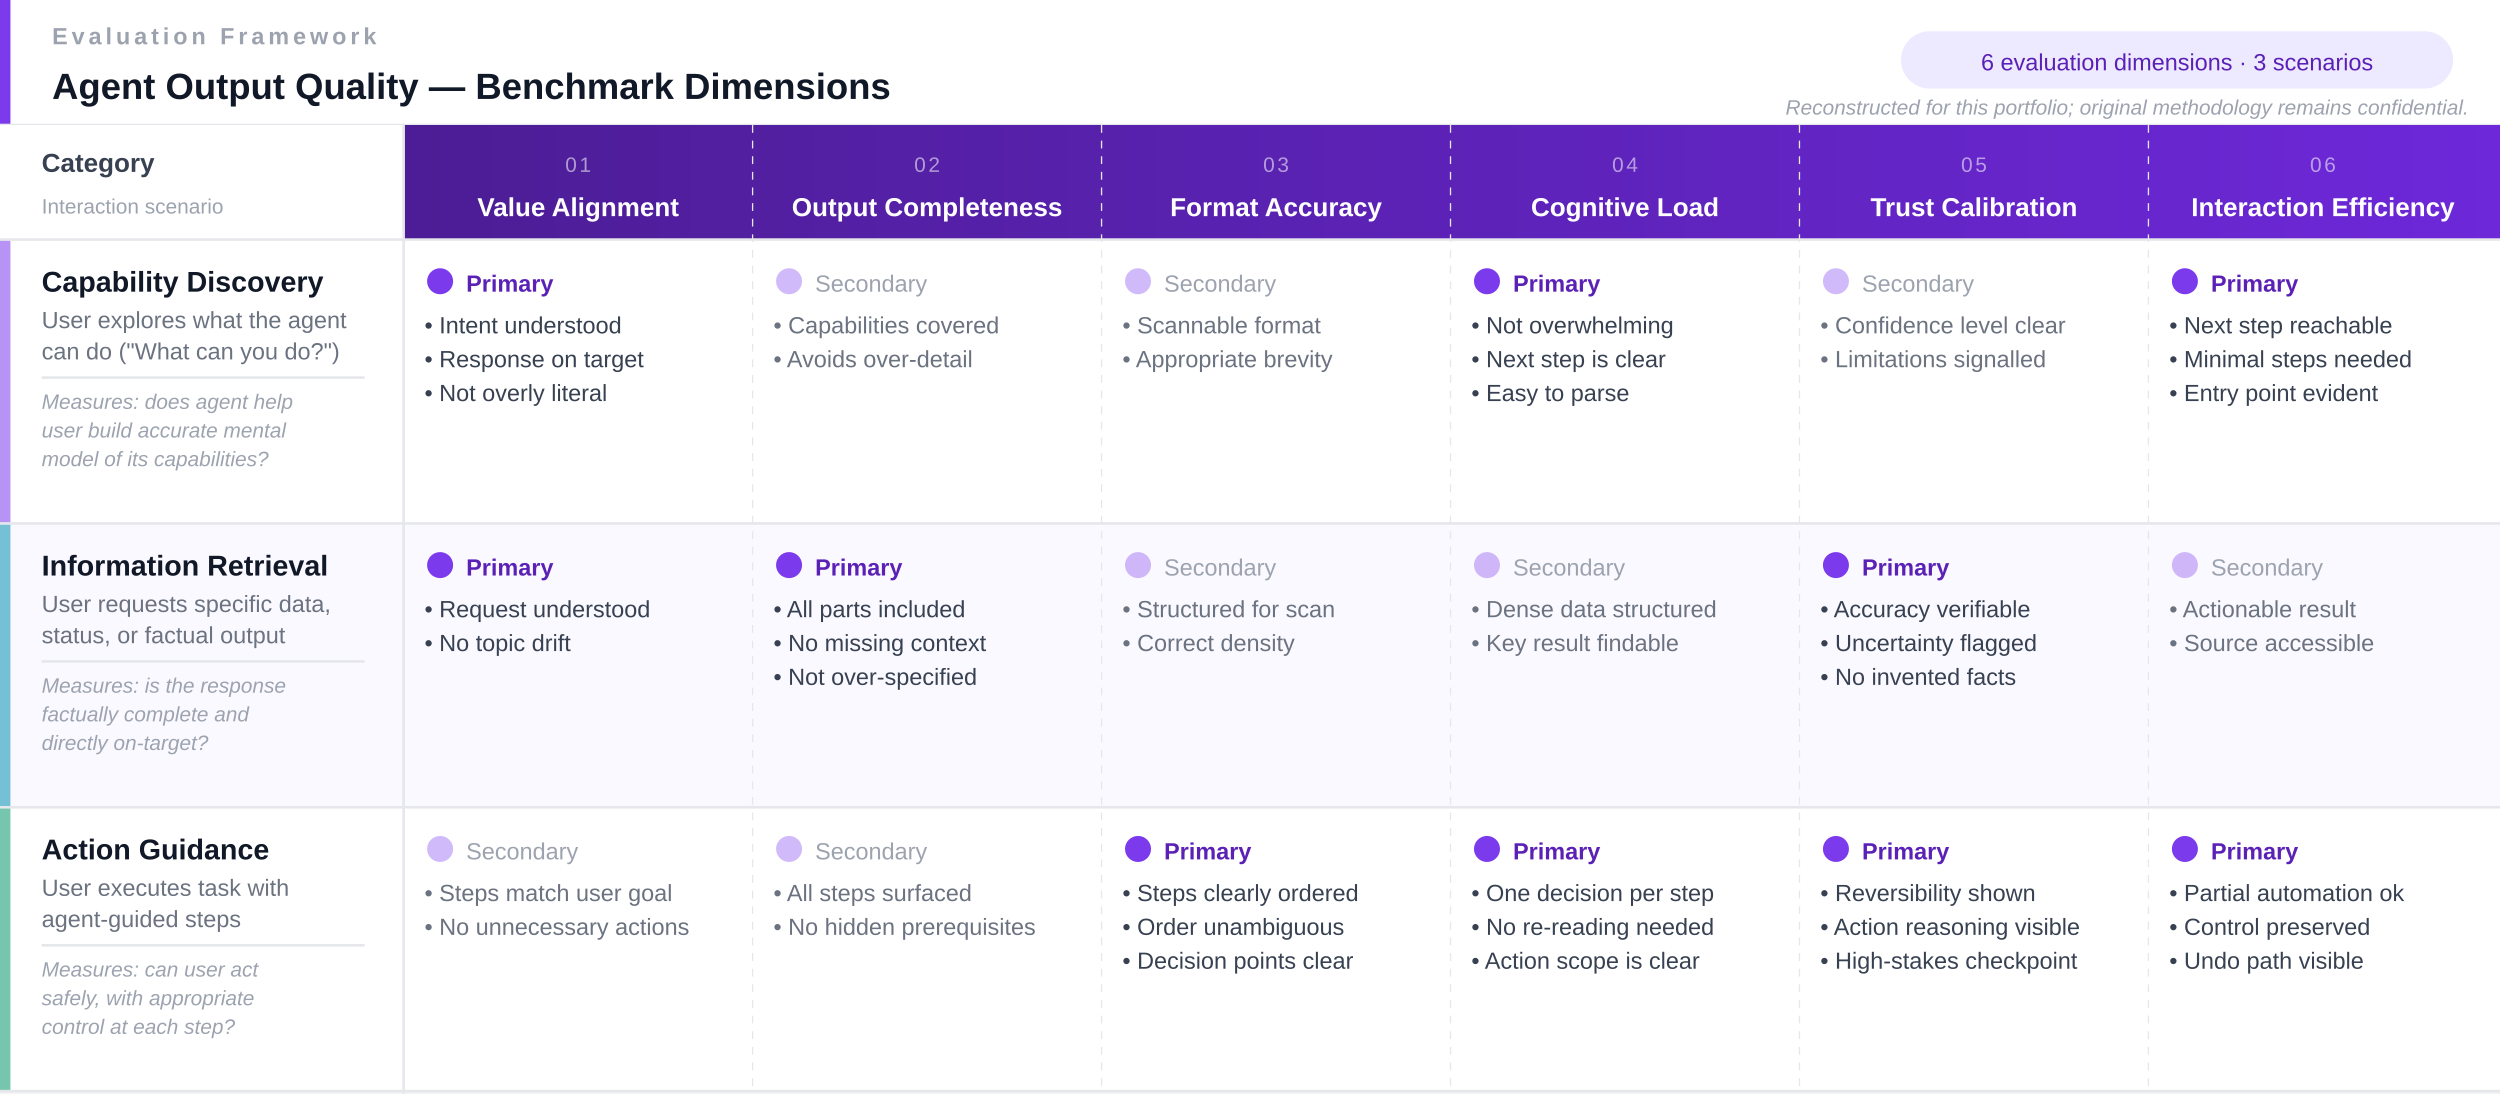
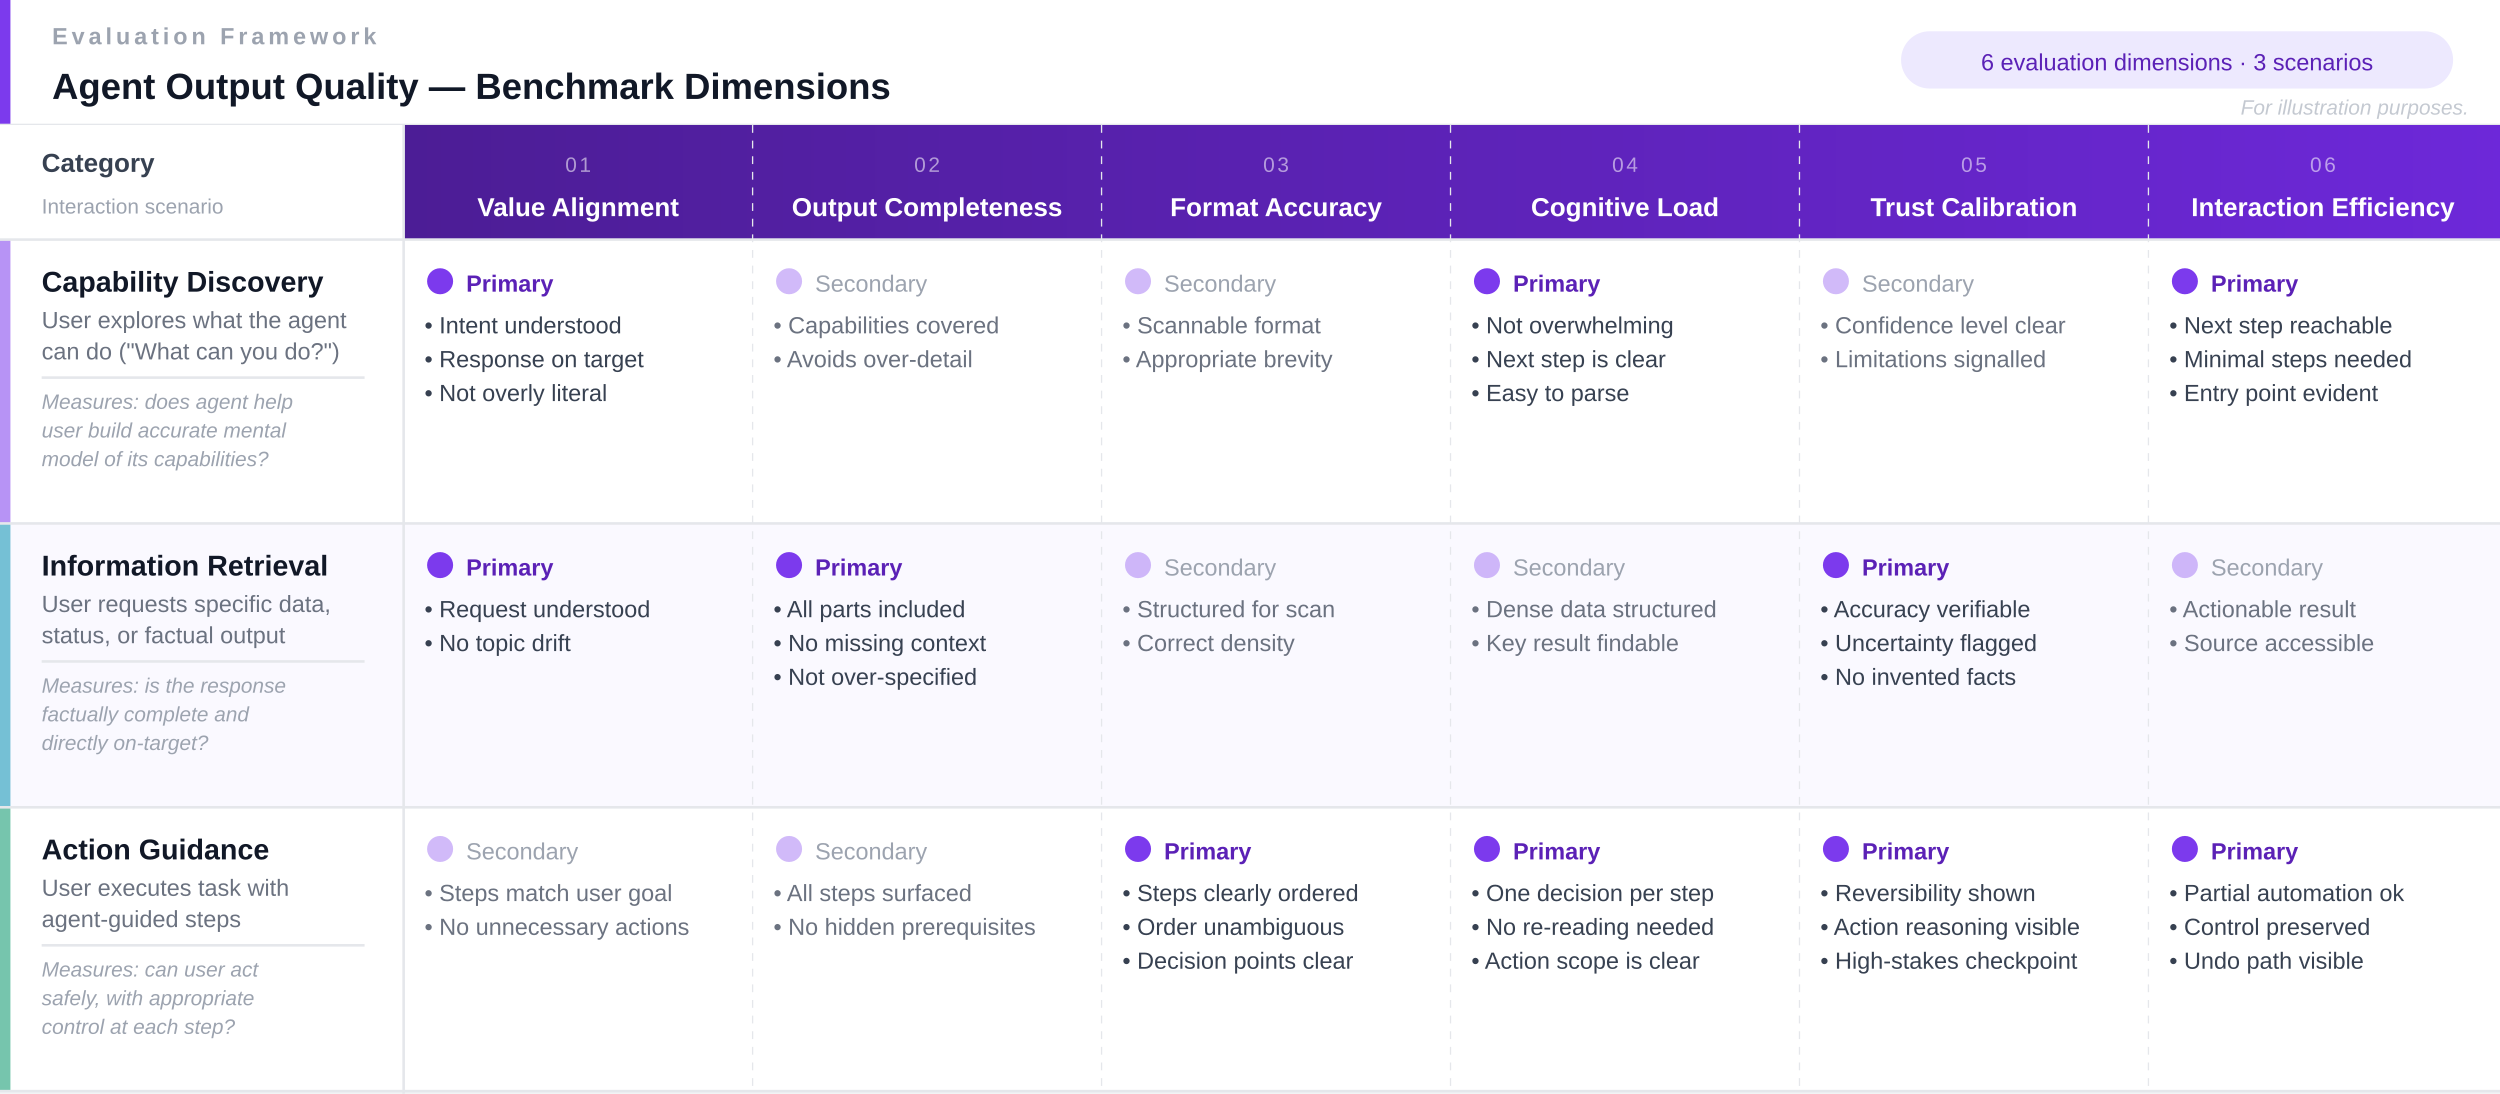
<svg xmlns="http://www.w3.org/2000/svg" viewBox="0 0 960 420" width="960" height="420">
  <defs>
    <linearGradient id="purpHdr" x1="0" y1="0" x2="1" y2="0">
      <stop offset="0%" stop-color="#4c1d95" />
      <stop offset="100%" stop-color="#6d28d9" />
    </linearGradient>
  </defs>
  <rect width="960" height="420" fill="#f3f4f6" />
  <rect x="0" y="0" width="960" height="48" fill="white" />
  <rect x="0" y="0" width="4" height="48" fill="#7c3aed" />
  <line x1="0" y1="48" x2="960" y2="48" stroke="#e5e7eb" stroke-width="1" />
  <text x="20" y="17" font-family="Arial,Helvetica,sans-serif" font-size="9" font-weight="600" fill="#9ca3af" letter-spacing="1.5">Evaluation Framework</text>
  <text x="20" y="38" font-family="Arial,Helvetica,sans-serif" font-size="14" font-weight="700" fill="#111827">Agent Output Quality — Benchmark Dimensions</text>
  <rect x="730" y="12" width="212" height="22" rx="11" fill="#ede9fe" />
  <text x="836" y="27" font-family="Arial,Helvetica,sans-serif" font-size="9" fill="#5b21b6" text-anchor="middle">6 evaluation dimensions · 3 scenarios</text>
-   <text x="948" y="44" font-family="Arial,Helvetica,sans-serif" font-size="8" fill="#9ca3af" font-style="italic" text-anchor="end">Reconstructed for this portfolio; original methodology remains confidential.</text>
+   <text x="948" y="44" font-family="Arial,Helvetica,sans-serif" font-size="8" fill="#c4c9d1" font-style="italic" text-anchor="end">For illustration purposes.</text>
  <rect x="0" y="48" width="155" height="44" fill="white" />
  <text x="16" y="66" font-family="Arial,Helvetica,sans-serif" font-size="10" font-weight="700" fill="#374151">Category</text>
  <text x="16" y="82" font-family="Arial,Helvetica,sans-serif" font-size="8" fill="#9ca3af">Interaction scenario</text>
  <rect x="155" y="48" width="805" height="44" fill="url(#purpHdr)" />
  <text x="222" y="66" font-family="Arial,Helvetica,sans-serif" font-size="8" fill="rgba(255,255,255,.55)" text-anchor="middle" letter-spacing="1">01</text>
  <text x="222" y="83" font-family="Arial,Helvetica,sans-serif" font-size="10" font-weight="700" fill="white" text-anchor="middle">Value Alignment</text>
  <text x="356" y="66" font-family="Arial,Helvetica,sans-serif" font-size="8" fill="rgba(255,255,255,.55)" text-anchor="middle" letter-spacing="1">02</text>
  <text x="356" y="83" font-family="Arial,Helvetica,sans-serif" font-size="10" font-weight="700" fill="white" text-anchor="middle">Output Completeness</text>
  <text x="490" y="66" font-family="Arial,Helvetica,sans-serif" font-size="8" fill="rgba(255,255,255,.55)" text-anchor="middle" letter-spacing="1">03</text>
  <text x="490" y="83" font-family="Arial,Helvetica,sans-serif" font-size="10" font-weight="700" fill="white" text-anchor="middle">Format Accuracy</text>
  <text x="624" y="66" font-family="Arial,Helvetica,sans-serif" font-size="8" fill="rgba(255,255,255,.55)" text-anchor="middle" letter-spacing="1">04</text>
  <text x="624" y="83" font-family="Arial,Helvetica,sans-serif" font-size="10" font-weight="700" fill="white" text-anchor="middle">Cognitive Load</text>
  <text x="758" y="66" font-family="Arial,Helvetica,sans-serif" font-size="8" fill="rgba(255,255,255,.55)" text-anchor="middle" letter-spacing="1">05</text>
  <text x="758" y="83" font-family="Arial,Helvetica,sans-serif" font-size="10" font-weight="700" fill="white" text-anchor="middle">Trust Calibration</text>
  <text x="892" y="66" font-family="Arial,Helvetica,sans-serif" font-size="8" fill="rgba(255,255,255,.55)" text-anchor="middle" letter-spacing="1">06</text>
  <text x="892" y="83" font-family="Arial,Helvetica,sans-serif" font-size="10" font-weight="700" fill="white" text-anchor="middle">Interaction Efficiency</text>
  <rect x="0" y="92" width="960" height="109" fill="white" />
  <rect x="0" y="92" width="4" height="109" fill="#7c3aed" opacity=".55" />
  <text x="16" y="112" font-family="Arial,Helvetica,sans-serif" font-size="11" font-weight="700" fill="#111827">Capability Discovery</text>
  <text x="16" y="126" font-family="Arial,Helvetica,sans-serif" font-size="9" fill="#6b7280">User explores what the agent</text>
  <text x="16" y="138" font-family="Arial,Helvetica,sans-serif" font-size="9" fill="#6b7280">can do ("What can you do?")</text>
  <line x1="16" y1="145" x2="140" y2="145" stroke="#e5e7eb" stroke-width="1" />
  <text x="16" y="157" font-family="Arial,Helvetica,sans-serif" font-size="8" fill="#9ca3af" font-style="italic">Measures: does agent help</text>
  <text x="16" y="168" font-family="Arial,Helvetica,sans-serif" font-size="8" fill="#9ca3af" font-style="italic">user build accurate mental</text>
  <text x="16" y="179" font-family="Arial,Helvetica,sans-serif" font-size="8" fill="#9ca3af" font-style="italic">model of its capabilities?</text>
  <circle cx="169" cy="108" r="5" fill="#7c3aed" />
  <text x="179" y="112" font-family="Arial,Helvetica,sans-serif" font-size="9" font-weight="700" fill="#5b21b6">Primary</text>
  <text x="163" y="128" font-family="Arial,Helvetica,sans-serif" font-size="9" fill="#374151">• Intent understood</text>
  <text x="163" y="141" font-family="Arial,Helvetica,sans-serif" font-size="9" fill="#374151">• Response on target</text>
  <text x="163" y="154" font-family="Arial,Helvetica,sans-serif" font-size="9" fill="#374151">• Not overly literal</text>
  <circle cx="303" cy="108" r="5" fill="#7c3aed" opacity=".35" />
  <text x="313" y="112" font-family="Arial,Helvetica,sans-serif" font-size="9" fill="#9ca3af">Secondary</text>
  <text x="297" y="128" font-family="Arial,Helvetica,sans-serif" font-size="9" fill="#6b7280">• Capabilities covered</text>
  <text x="297" y="141" font-family="Arial,Helvetica,sans-serif" font-size="9" fill="#6b7280">• Avoids over-detail</text>
  <circle cx="437" cy="108" r="5" fill="#7c3aed" opacity=".35" />
  <text x="447" y="112" font-family="Arial,Helvetica,sans-serif" font-size="9" fill="#9ca3af">Secondary</text>
  <text x="431" y="128" font-family="Arial,Helvetica,sans-serif" font-size="9" fill="#6b7280">• Scannable format</text>
  <text x="431" y="141" font-family="Arial,Helvetica,sans-serif" font-size="9" fill="#6b7280">• Appropriate brevity</text>
  <circle cx="571" cy="108" r="5" fill="#7c3aed" />
  <text x="581" y="112" font-family="Arial,Helvetica,sans-serif" font-size="9" font-weight="700" fill="#5b21b6">Primary</text>
  <text x="565" y="128" font-family="Arial,Helvetica,sans-serif" font-size="9" fill="#374151">• Not overwhelming</text>
  <text x="565" y="141" font-family="Arial,Helvetica,sans-serif" font-size="9" fill="#374151">• Next step is clear</text>
  <text x="565" y="154" font-family="Arial,Helvetica,sans-serif" font-size="9" fill="#374151">• Easy to parse</text>
  <circle cx="705" cy="108" r="5" fill="#7c3aed" opacity=".35" />
  <text x="715" y="112" font-family="Arial,Helvetica,sans-serif" font-size="9" fill="#9ca3af">Secondary</text>
  <text x="699" y="128" font-family="Arial,Helvetica,sans-serif" font-size="9" fill="#6b7280">• Confidence level clear</text>
  <text x="699" y="141" font-family="Arial,Helvetica,sans-serif" font-size="9" fill="#6b7280">• Limitations signalled</text>
  <circle cx="839" cy="108" r="5" fill="#7c3aed" />
  <text x="849" y="112" font-family="Arial,Helvetica,sans-serif" font-size="9" font-weight="700" fill="#5b21b6">Primary</text>
  <text x="833" y="128" font-family="Arial,Helvetica,sans-serif" font-size="9" fill="#374151">• Next step reachable</text>
  <text x="833" y="141" font-family="Arial,Helvetica,sans-serif" font-size="9" fill="#374151">• Minimal steps needed</text>
  <text x="833" y="154" font-family="Arial,Helvetica,sans-serif" font-size="9" fill="#374151">• Entry point evident</text>
  <rect x="0" y="201" width="960" height="109" fill="#faf9ff" />
  <rect x="0" y="201" width="4" height="109" fill="#0891b2" opacity=".55" />
  <text x="16" y="221" font-family="Arial,Helvetica,sans-serif" font-size="11" font-weight="700" fill="#111827">Information Retrieval</text>
  <text x="16" y="235" font-family="Arial,Helvetica,sans-serif" font-size="9" fill="#6b7280">User requests specific data,</text>
  <text x="16" y="247" font-family="Arial,Helvetica,sans-serif" font-size="9" fill="#6b7280">status, or factual output</text>
  <line x1="16" y1="254" x2="140" y2="254" stroke="#e5e7eb" stroke-width="1" />
  <text x="16" y="266" font-family="Arial,Helvetica,sans-serif" font-size="8" fill="#9ca3af" font-style="italic">Measures: is the response</text>
  <text x="16" y="277" font-family="Arial,Helvetica,sans-serif" font-size="8" fill="#9ca3af" font-style="italic">factually complete and</text>
  <text x="16" y="288" font-family="Arial,Helvetica,sans-serif" font-size="8" fill="#9ca3af" font-style="italic">directly on-target?</text>
  <circle cx="169" cy="217" r="5" fill="#7c3aed" />
  <text x="179" y="221" font-family="Arial,Helvetica,sans-serif" font-size="9" font-weight="700" fill="#5b21b6">Primary</text>
  <text x="163" y="237" font-family="Arial,Helvetica,sans-serif" font-size="9" fill="#374151">• Request understood</text>
  <text x="163" y="250" font-family="Arial,Helvetica,sans-serif" font-size="9" fill="#374151">• No topic drift</text>
  <circle cx="303" cy="217" r="5" fill="#7c3aed" />
  <text x="313" y="221" font-family="Arial,Helvetica,sans-serif" font-size="9" font-weight="700" fill="#5b21b6">Primary</text>
  <text x="297" y="237" font-family="Arial,Helvetica,sans-serif" font-size="9" fill="#374151">• All parts included</text>
  <text x="297" y="250" font-family="Arial,Helvetica,sans-serif" font-size="9" fill="#374151">• No missing context</text>
  <text x="297" y="263" font-family="Arial,Helvetica,sans-serif" font-size="9" fill="#374151">• Not over-specified</text>
  <circle cx="437" cy="217" r="5" fill="#7c3aed" opacity=".35" />
  <text x="447" y="221" font-family="Arial,Helvetica,sans-serif" font-size="9" fill="#9ca3af">Secondary</text>
  <text x="431" y="237" font-family="Arial,Helvetica,sans-serif" font-size="9" fill="#6b7280">• Structured for scan</text>
  <text x="431" y="250" font-family="Arial,Helvetica,sans-serif" font-size="9" fill="#6b7280">• Correct density</text>
  <circle cx="571" cy="217" r="5" fill="#7c3aed" opacity=".35" />
  <text x="581" y="221" font-family="Arial,Helvetica,sans-serif" font-size="9" fill="#9ca3af">Secondary</text>
  <text x="565" y="237" font-family="Arial,Helvetica,sans-serif" font-size="9" fill="#6b7280">• Dense data structured</text>
  <text x="565" y="250" font-family="Arial,Helvetica,sans-serif" font-size="9" fill="#6b7280">• Key result findable</text>
  <circle cx="705" cy="217" r="5" fill="#7c3aed" />
  <text x="715" y="221" font-family="Arial,Helvetica,sans-serif" font-size="9" font-weight="700" fill="#5b21b6">Primary</text>
  <text x="699" y="237" font-family="Arial,Helvetica,sans-serif" font-size="9" fill="#374151">• Accuracy verifiable</text>
  <text x="699" y="250" font-family="Arial,Helvetica,sans-serif" font-size="9" fill="#374151">• Uncertainty flagged</text>
  <text x="699" y="263" font-family="Arial,Helvetica,sans-serif" font-size="9" fill="#374151">• No invented facts</text>
  <circle cx="839" cy="217" r="5" fill="#7c3aed" opacity=".35" />
  <text x="849" y="221" font-family="Arial,Helvetica,sans-serif" font-size="9" fill="#9ca3af">Secondary</text>
  <text x="833" y="237" font-family="Arial,Helvetica,sans-serif" font-size="9" fill="#6b7280">• Actionable result</text>
  <text x="833" y="250" font-family="Arial,Helvetica,sans-serif" font-size="9" fill="#6b7280">• Source accessible</text>
  <rect x="0" y="310" width="960" height="109" fill="white" />
  <rect x="0" y="310" width="4" height="109" fill="#059669" opacity=".55" />
  <text x="16" y="330" font-family="Arial,Helvetica,sans-serif" font-size="11" font-weight="700" fill="#111827">Action Guidance</text>
  <text x="16" y="344" font-family="Arial,Helvetica,sans-serif" font-size="9" fill="#6b7280">User executes task with</text>
  <text x="16" y="356" font-family="Arial,Helvetica,sans-serif" font-size="9" fill="#6b7280">agent-guided steps</text>
  <line x1="16" y1="363" x2="140" y2="363" stroke="#e5e7eb" stroke-width="1" />
  <text x="16" y="375" font-family="Arial,Helvetica,sans-serif" font-size="8" fill="#9ca3af" font-style="italic">Measures: can user act</text>
  <text x="16" y="386" font-family="Arial,Helvetica,sans-serif" font-size="8" fill="#9ca3af" font-style="italic">safely, with appropriate</text>
  <text x="16" y="397" font-family="Arial,Helvetica,sans-serif" font-size="8" fill="#9ca3af" font-style="italic">control at each step?</text>
  <circle cx="169" cy="326" r="5" fill="#7c3aed" opacity=".35" />
  <text x="179" y="330" font-family="Arial,Helvetica,sans-serif" font-size="9" fill="#9ca3af">Secondary</text>
  <text x="163" y="346" font-family="Arial,Helvetica,sans-serif" font-size="9" fill="#6b7280">• Steps match user goal</text>
  <text x="163" y="359" font-family="Arial,Helvetica,sans-serif" font-size="9" fill="#6b7280">• No unnecessary actions</text>
  <circle cx="303" cy="326" r="5" fill="#7c3aed" opacity=".35" />
  <text x="313" y="330" font-family="Arial,Helvetica,sans-serif" font-size="9" fill="#9ca3af">Secondary</text>
  <text x="297" y="346" font-family="Arial,Helvetica,sans-serif" font-size="9" fill="#6b7280">• All steps surfaced</text>
  <text x="297" y="359" font-family="Arial,Helvetica,sans-serif" font-size="9" fill="#6b7280">• No hidden prerequisites</text>
  <circle cx="437" cy="326" r="5" fill="#7c3aed" />
  <text x="447" y="330" font-family="Arial,Helvetica,sans-serif" font-size="9" font-weight="700" fill="#5b21b6">Primary</text>
  <text x="431" y="346" font-family="Arial,Helvetica,sans-serif" font-size="9" fill="#374151">• Steps clearly ordered</text>
  <text x="431" y="359" font-family="Arial,Helvetica,sans-serif" font-size="9" fill="#374151">• Order unambiguous</text>
  <text x="431" y="372" font-family="Arial,Helvetica,sans-serif" font-size="9" fill="#374151">• Decision points clear</text>
  <circle cx="571" cy="326" r="5" fill="#7c3aed" />
  <text x="581" y="330" font-family="Arial,Helvetica,sans-serif" font-size="9" font-weight="700" fill="#5b21b6">Primary</text>
  <text x="565" y="346" font-family="Arial,Helvetica,sans-serif" font-size="9" fill="#374151">• One decision per step</text>
  <text x="565" y="359" font-family="Arial,Helvetica,sans-serif" font-size="9" fill="#374151">• No re-reading needed</text>
  <text x="565" y="372" font-family="Arial,Helvetica,sans-serif" font-size="9" fill="#374151">• Action scope is clear</text>
  <circle cx="705" cy="326" r="5" fill="#7c3aed" />
  <text x="715" y="330" font-family="Arial,Helvetica,sans-serif" font-size="9" font-weight="700" fill="#5b21b6">Primary</text>
  <text x="699" y="346" font-family="Arial,Helvetica,sans-serif" font-size="9" fill="#374151">• Reversibility shown</text>
  <text x="699" y="359" font-family="Arial,Helvetica,sans-serif" font-size="9" fill="#374151">• Action reasoning visible</text>
  <text x="699" y="372" font-family="Arial,Helvetica,sans-serif" font-size="9" fill="#374151">• High-stakes checkpoint</text>
  <circle cx="839" cy="326" r="5" fill="#7c3aed" />
  <text x="849" y="330" font-family="Arial,Helvetica,sans-serif" font-size="9" font-weight="700" fill="#5b21b6">Primary</text>
  <text x="833" y="346" font-family="Arial,Helvetica,sans-serif" font-size="9" fill="#374151">• Partial automation ok</text>
  <text x="833" y="359" font-family="Arial,Helvetica,sans-serif" font-size="9" fill="#374151">• Control preserved</text>
  <text x="833" y="372" font-family="Arial,Helvetica,sans-serif" font-size="9" fill="#374151">• Undo path visible</text>
  <line x1="0" y1="92" x2="960" y2="92" stroke="#e5e7eb" stroke-width="1" />
  <line x1="0" y1="201" x2="960" y2="201" stroke="#e5e7eb" stroke-width="1" />
  <line x1="0" y1="310" x2="960" y2="310" stroke="#e5e7eb" stroke-width="1" />
  <line x1="0" y1="419" x2="960" y2="419" stroke="#e5e7eb" stroke-width="1" />
  <line x1="155" y1="48" x2="155" y2="420" stroke="#e5e7eb" stroke-width="1" />
  <line x1="289" y1="48" x2="289" y2="420" stroke="#e5e7eb" stroke-width="0.5" stroke-dasharray="3,3" />
  <line x1="423" y1="48" x2="423" y2="420" stroke="#e5e7eb" stroke-width="0.5" stroke-dasharray="3,3" />
  <line x1="557" y1="48" x2="557" y2="420" stroke="#e5e7eb" stroke-width="0.5" stroke-dasharray="3,3" />
  <line x1="691" y1="48" x2="691" y2="420" stroke="#e5e7eb" stroke-width="0.5" stroke-dasharray="3,3" />
  <line x1="825" y1="48" x2="825" y2="420" stroke="#e5e7eb" stroke-width="0.5" stroke-dasharray="3,3" />
</svg>
